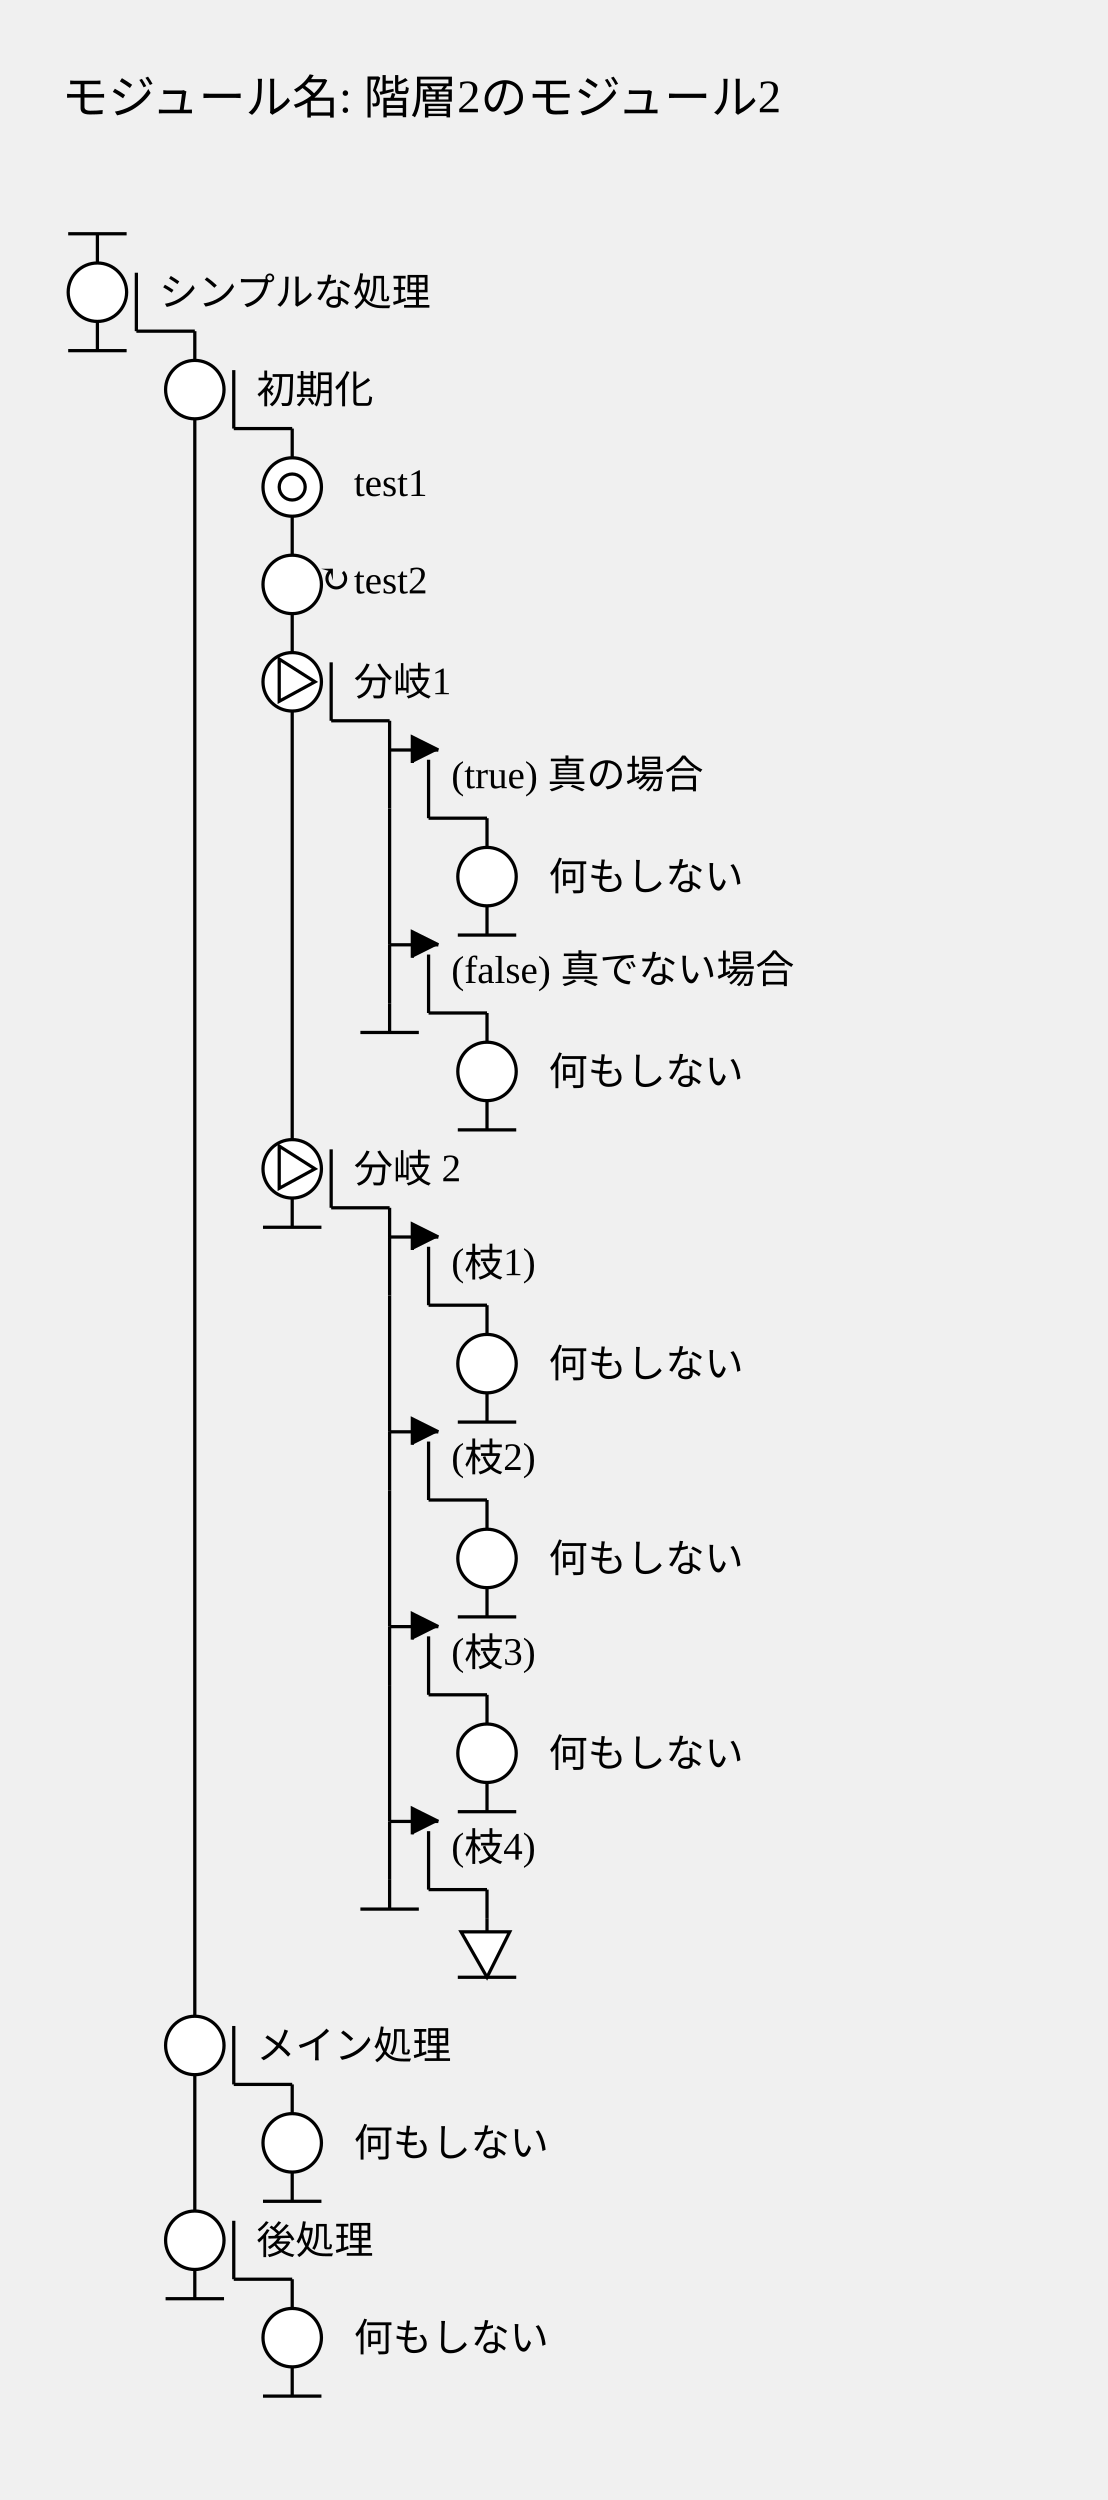
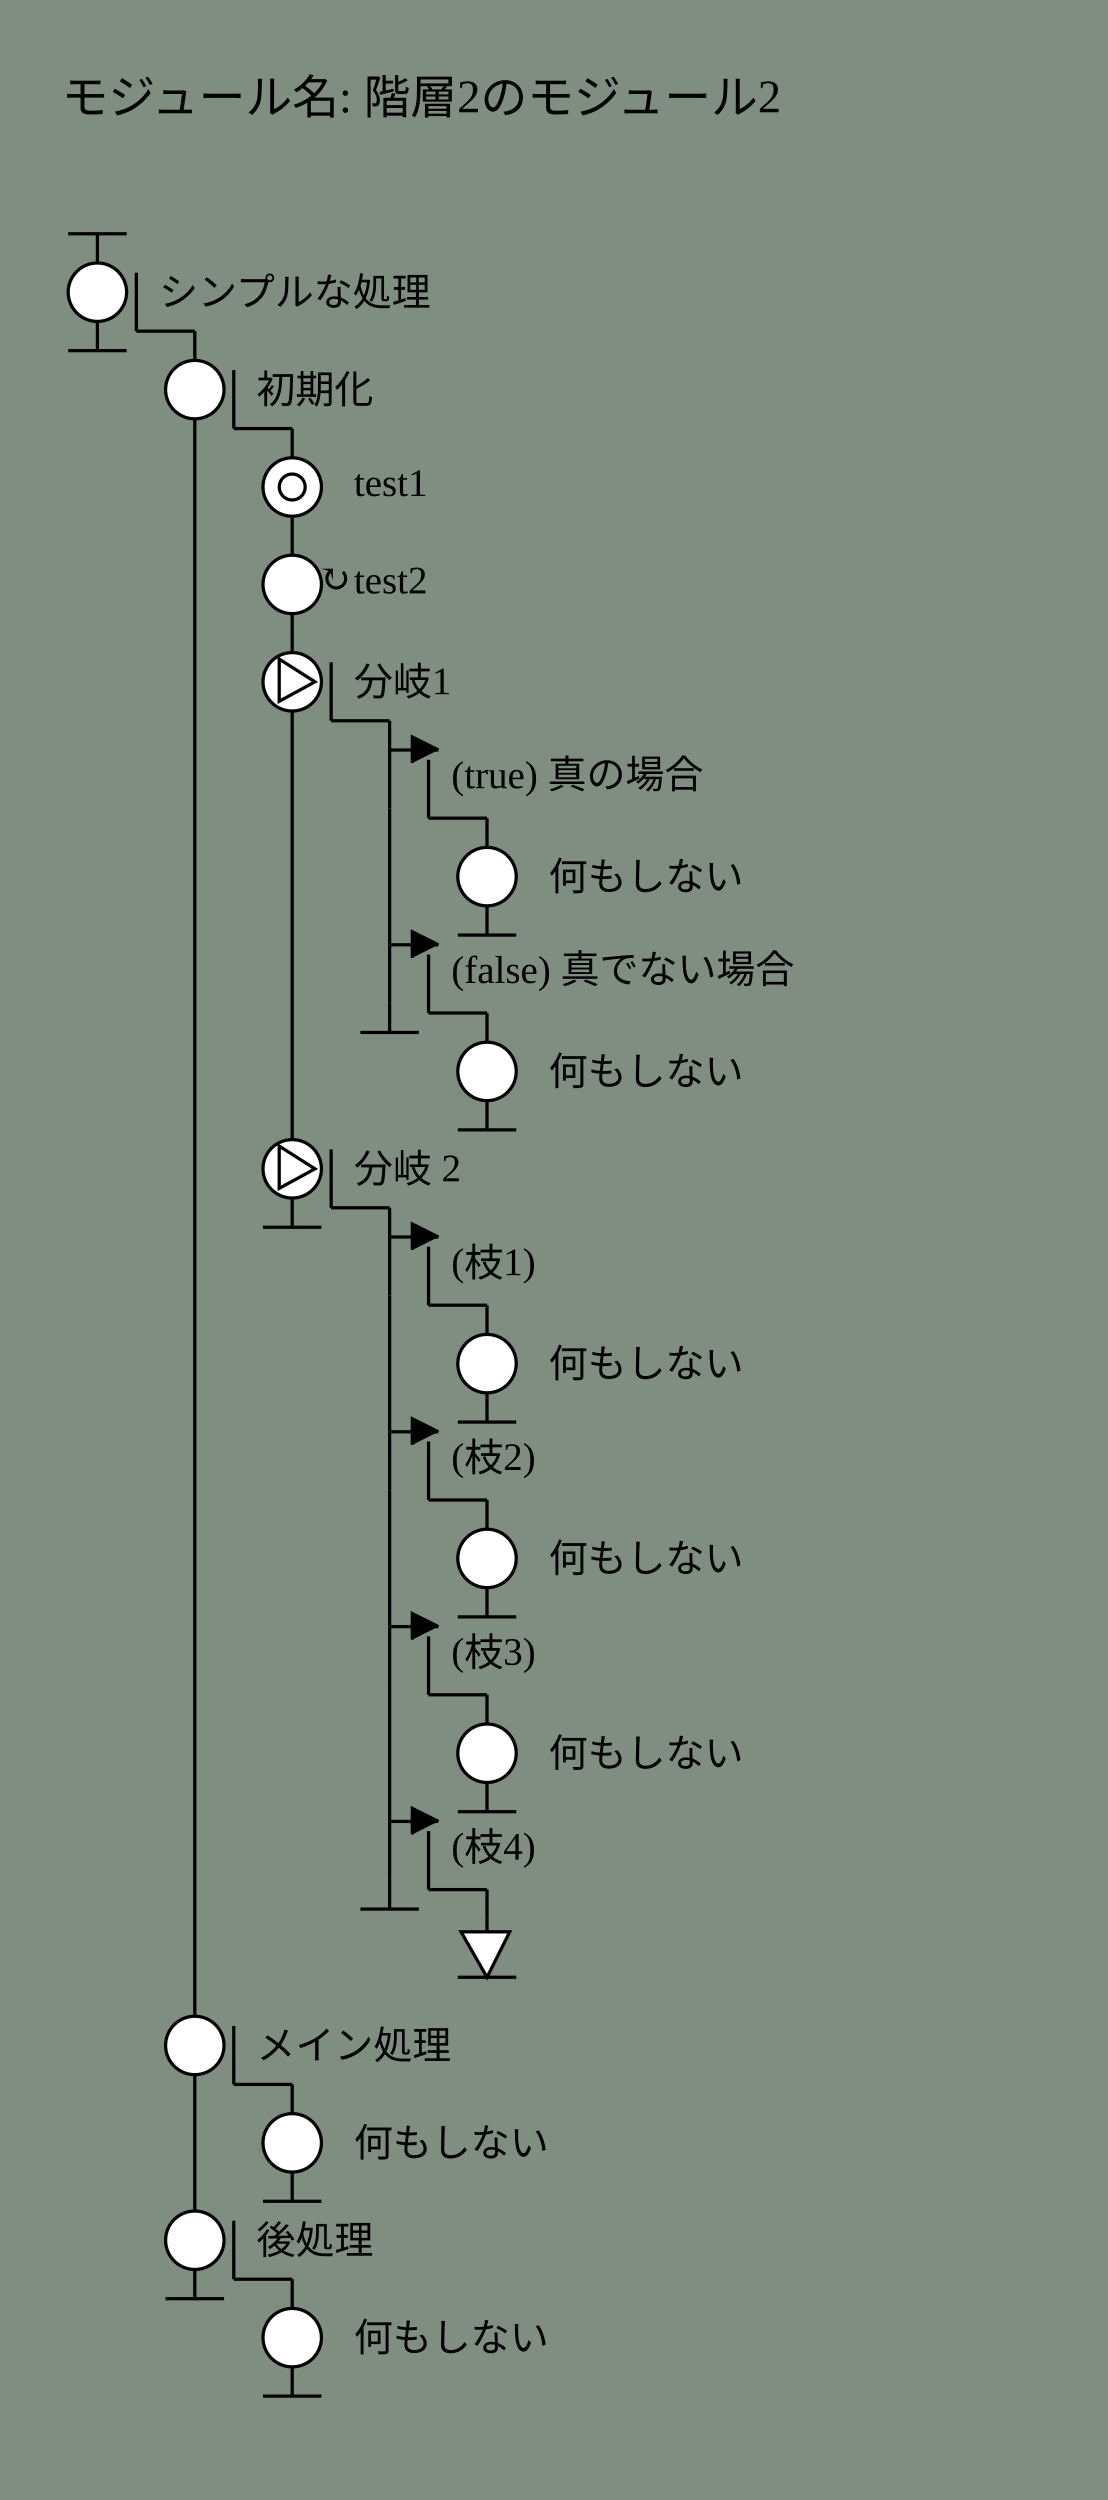
<svg xmlns="http://www.w3.org/2000/svg" width="341" height="770" style="background-color: #808d81">
+   <rect x="0" y="0" width="341" height="770" fill="#808d81" stroke="#808d81" />
  <text x="19" y="30" text-anchor="start" dominant-baseline="middle" font-size="120%" rotate="0">モジュール名: 階層2のモジュール2</text>
  <circle cx="30" cy="90" r="9" fill="white" stroke="black" />
  <text x="49" y="90" text-anchor="start" dominant-baseline="middle" font-size="100%" rotate="0">シンプルな処理</text>
  <line x1="30" y1="72" x2="30" y2="81" stroke="black" />
  <line x1="21" y1="72" x2="39" y2="72" stroke="black" />
  <line x1="30" y1="99" x2="30" y2="108" stroke="black" />
  <line x1="21" y1="108" x2="39" y2="108" stroke="black" />
  <circle cx="60" cy="120" r="9" fill="white" stroke="black" />
  <text x="79" y="120" text-anchor="start" dominant-baseline="middle" font-size="100%" rotate="0">初期化</text>
  <line x1="60" y1="102" x2="60" y2="111" stroke="black" />
  <line x1="42" y1="102" x2="60" y2="102" stroke="black" />
  <line x1="42" y1="84" x2="42" y2="102" stroke="black" />
  <circle cx="90" cy="150" r="9" fill="white" stroke="black" />
  <circle cx="90" cy="150" r="4" fill="white" stroke="black" />
  <text x="109" y="150" text-anchor="start" dominant-baseline="middle" font-size="100%" rotate="0">test1</text>
  <line x1="90" y1="132" x2="90" y2="141" stroke="black" />
  <line x1="72" y1="132" x2="90" y2="132" stroke="black" />
  <line x1="72" y1="114" x2="72" y2="132" stroke="black" />
  <circle cx="90" cy="180" r="9" fill="white" stroke="black" />
  <text x="98" y="179" text-anchor="start" dominant-baseline="middle" font-size="100%" rotate="240">↻</text>
  <text x="109" y="180" text-anchor="start" dominant-baseline="middle" font-size="100%" rotate="0">test2</text>
  <line x1="90" y1="159" x2="90" y2="171" stroke="black" />
  <circle cx="90" cy="210" r="9" fill="white" stroke="black" />
  <polygon points="97 210 86 216 86 203" fill="white" stroke="black" />
  <text x="109" y="210" text-anchor="start" dominant-baseline="middle" font-size="100%" rotate="0">分岐1</text>
  <line x1="90" y1="189" x2="90" y2="201" stroke="black" />
  <line x1="120" y1="231" x2="120" y2="249" stroke="black" />
  <line x1="120" y1="231" x2="135" y2="231" stroke="black" />
  <path d="M 135 231 L 127 227 L 127 235" stroke="black" fill="black" />
  <text x="139" y="240" text-anchor="start" dominant-baseline="middle" font-size="100%" rotate="0">(true) 真の場合</text>
  <line x1="120" y1="222" x2="120" y2="231" stroke="black" />
  <line x1="102" y1="222" x2="120" y2="222" stroke="black" />
  <line x1="102" y1="204" x2="102" y2="222" stroke="black" />
  <circle cx="150" cy="270" r="9" fill="white" stroke="black" />
  <text x="169" y="270" text-anchor="start" dominant-baseline="middle" font-size="100%" rotate="0">何もしない</text>
  <line x1="150" y1="279" x2="150" y2="288" stroke="black" />
  <line x1="141" y1="288" x2="159" y2="288" stroke="black" />
  <line x1="150" y1="252" x2="150" y2="261" stroke="black" />
  <line x1="132" y1="252" x2="150" y2="252" stroke="black" />
  <line x1="132" y1="234" x2="132" y2="252" stroke="black" />
  <line x1="120" y1="291" x2="120" y2="309" stroke="black" />
  <line x1="120" y1="291" x2="135" y2="291" stroke="black" />
  <path d="M 135 291 L 127 287 L 127 295" stroke="black" fill="black" />
  <text x="139" y="300" text-anchor="start" dominant-baseline="middle" font-size="100%" rotate="0">(false) 真でない場合</text>
  <line x1="120" y1="249" x2="120" y2="291" stroke="black" />
  <line x1="120" y1="309" x2="120" y2="318" stroke="black" />
  <line x1="111" y1="318" x2="129" y2="318" stroke="black" />
  <circle cx="150" cy="330" r="9" fill="white" stroke="black" />
  <text x="169" y="330" text-anchor="start" dominant-baseline="middle" font-size="100%" rotate="0">何もしない</text>
  <line x1="150" y1="339" x2="150" y2="348" stroke="black" />
  <line x1="141" y1="348" x2="159" y2="348" stroke="black" />
  <line x1="150" y1="312" x2="150" y2="321" stroke="black" />
  <line x1="132" y1="312" x2="150" y2="312" stroke="black" />
  <line x1="132" y1="294" x2="132" y2="312" stroke="black" />
  <circle cx="90" cy="360" r="9" fill="white" stroke="black" />
  <polygon points="97 360 86 366 86 353" fill="white" stroke="black" />
  <text x="109" y="360" text-anchor="start" dominant-baseline="middle" font-size="100%" rotate="0">分岐 2</text>
  <line x1="90" y1="219" x2="90" y2="351" stroke="black" />
  <line x1="90" y1="369" x2="90" y2="378" stroke="black" />
  <line x1="81" y1="378" x2="99" y2="378" stroke="black" />
  <line x1="120" y1="381" x2="120" y2="399" stroke="black" />
  <line x1="120" y1="381" x2="135" y2="381" stroke="black" />
  <path d="M 135 381 L 127 377 L 127 385" stroke="black" fill="black" />
  <text x="139" y="390" text-anchor="start" dominant-baseline="middle" font-size="100%" rotate="0">(枝1)</text>
  <line x1="120" y1="372" x2="120" y2="381" stroke="black" />
  <line x1="102" y1="372" x2="120" y2="372" stroke="black" />
  <line x1="102" y1="354" x2="102" y2="372" stroke="black" />
  <circle cx="150" cy="420" r="9" fill="white" stroke="black" />
  <text x="169" y="420" text-anchor="start" dominant-baseline="middle" font-size="100%" rotate="0">何もしない</text>
  <line x1="150" y1="429" x2="150" y2="438" stroke="black" />
  <line x1="141" y1="438" x2="159" y2="438" stroke="black" />
  <line x1="150" y1="402" x2="150" y2="411" stroke="black" />
  <line x1="132" y1="402" x2="150" y2="402" stroke="black" />
  <line x1="132" y1="384" x2="132" y2="402" stroke="black" />
  <line x1="120" y1="441" x2="120" y2="459" stroke="black" />
  <line x1="120" y1="441" x2="135" y2="441" stroke="black" />
  <path d="M 135 441 L 127 437 L 127 445" stroke="black" fill="black" />
  <text x="139" y="450" text-anchor="start" dominant-baseline="middle" font-size="100%" rotate="0">(枝2)</text>
  <line x1="120" y1="399" x2="120" y2="441" stroke="black" />
  <circle cx="150" cy="480" r="9" fill="white" stroke="black" />
  <text x="169" y="480" text-anchor="start" dominant-baseline="middle" font-size="100%" rotate="0">何もしない</text>
  <line x1="150" y1="489" x2="150" y2="498" stroke="black" />
  <line x1="141" y1="498" x2="159" y2="498" stroke="black" />
  <line x1="150" y1="462" x2="150" y2="471" stroke="black" />
  <line x1="132" y1="462" x2="150" y2="462" stroke="black" />
  <line x1="132" y1="444" x2="132" y2="462" stroke="black" />
  <line x1="120" y1="501" x2="120" y2="519" stroke="black" />
  <line x1="120" y1="501" x2="135" y2="501" stroke="black" />
  <path d="M 135 501 L 127 497 L 127 505" stroke="black" fill="black" />
  <text x="139" y="510" text-anchor="start" dominant-baseline="middle" font-size="100%" rotate="0">(枝3)</text>
  <line x1="120" y1="459" x2="120" y2="501" stroke="black" />
  <circle cx="150" cy="540" r="9" fill="white" stroke="black" />
  <text x="169" y="540" text-anchor="start" dominant-baseline="middle" font-size="100%" rotate="0">何もしない</text>
  <line x1="150" y1="549" x2="150" y2="558" stroke="black" />
  <line x1="141" y1="558" x2="159" y2="558" stroke="black" />
  <line x1="150" y1="522" x2="150" y2="531" stroke="black" />
  <line x1="132" y1="522" x2="150" y2="522" stroke="black" />
  <line x1="132" y1="504" x2="132" y2="522" stroke="black" />
  <line x1="120" y1="561" x2="120" y2="579" stroke="black" />
  <line x1="120" y1="561" x2="135" y2="561" stroke="black" />
  <path d="M 135 561 L 127 557 L 127 565" stroke="black" fill="black" />
  <text x="139" y="570" text-anchor="start" dominant-baseline="middle" font-size="100%" rotate="0">(枝4)</text>
  <line x1="120" y1="519" x2="120" y2="561" stroke="black" />
  <line x1="120" y1="579" x2="120" y2="588" stroke="black" />
  <line x1="111" y1="588" x2="129" y2="588" stroke="black" />
  <line x1="150" y1="591" x2="150" y2="600" stroke="black" />
  <polygon points="150 609 142 595 157 595" fill="white" stroke="black" />
  <line x1="141" y1="609" x2="159" y2="609" stroke="black" />
  <line x1="150" y1="582" x2="150" y2="591" stroke="black" />
  <line x1="132" y1="582" x2="150" y2="582" stroke="black" />
  <line x1="132" y1="564" x2="132" y2="582" stroke="black" />
  <circle cx="60" cy="630" r="9" fill="white" stroke="black" />
  <text x="79" y="630" text-anchor="start" dominant-baseline="middle" font-size="100%" rotate="0">メイン処理</text>
  <line x1="60" y1="129" x2="60" y2="621" stroke="black" />
  <circle cx="90" cy="660" r="9" fill="white" stroke="black" />
  <text x="109" y="660" text-anchor="start" dominant-baseline="middle" font-size="100%" rotate="0">何もしない</text>
  <line x1="90" y1="669" x2="90" y2="678" stroke="black" />
  <line x1="81" y1="678" x2="99" y2="678" stroke="black" />
  <line x1="90" y1="642" x2="90" y2="651" stroke="black" />
  <line x1="72" y1="642" x2="90" y2="642" stroke="black" />
  <line x1="72" y1="624" x2="72" y2="642" stroke="black" />
  <circle cx="60" cy="690" r="9" fill="white" stroke="black" />
  <text x="79" y="690" text-anchor="start" dominant-baseline="middle" font-size="100%" rotate="0">後処理</text>
  <line x1="60" y1="639" x2="60" y2="681" stroke="black" />
  <line x1="60" y1="699" x2="60" y2="708" stroke="black" />
  <line x1="51" y1="708" x2="69" y2="708" stroke="black" />
  <circle cx="90" cy="720" r="9" fill="white" stroke="black" />
  <text x="109" y="720" text-anchor="start" dominant-baseline="middle" font-size="100%" rotate="0">何もしない</text>
  <line x1="90" y1="729" x2="90" y2="738" stroke="black" />
  <line x1="81" y1="738" x2="99" y2="738" stroke="black" />
  <line x1="90" y1="702" x2="90" y2="711" stroke="black" />
  <line x1="72" y1="702" x2="90" y2="702" stroke="black" />
  <line x1="72" y1="684" x2="72" y2="702" stroke="black" />
</svg>
